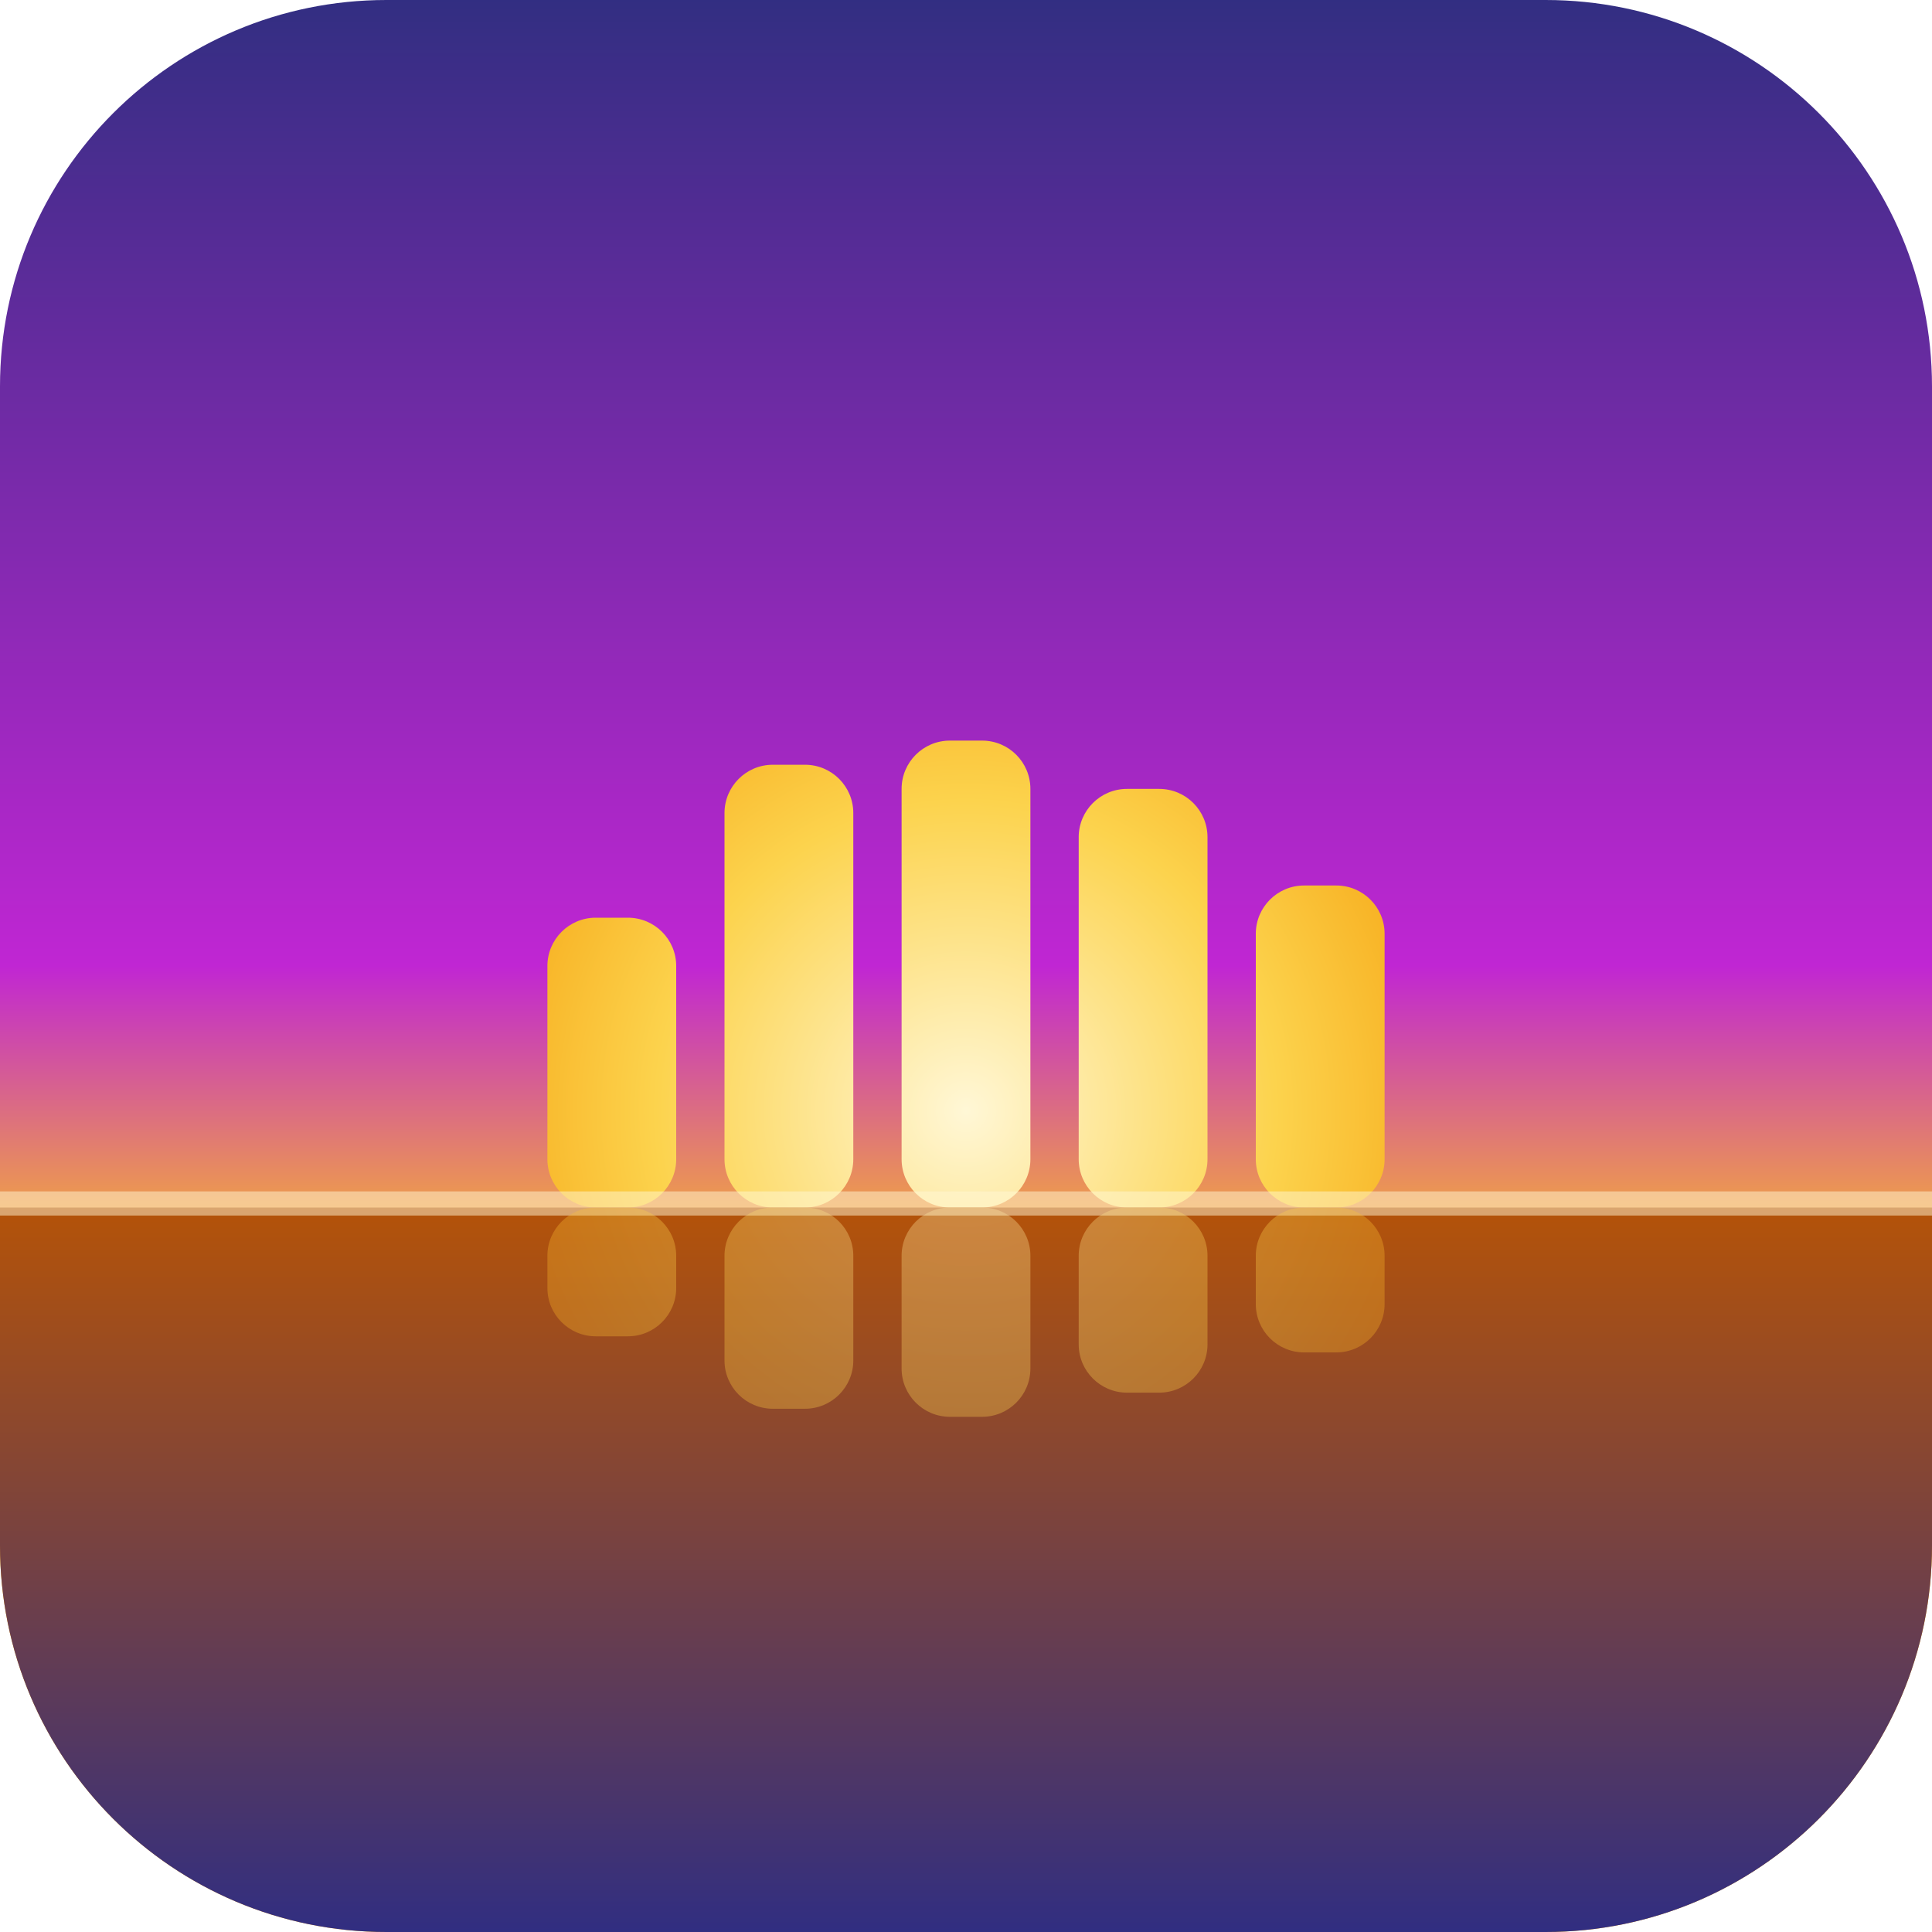
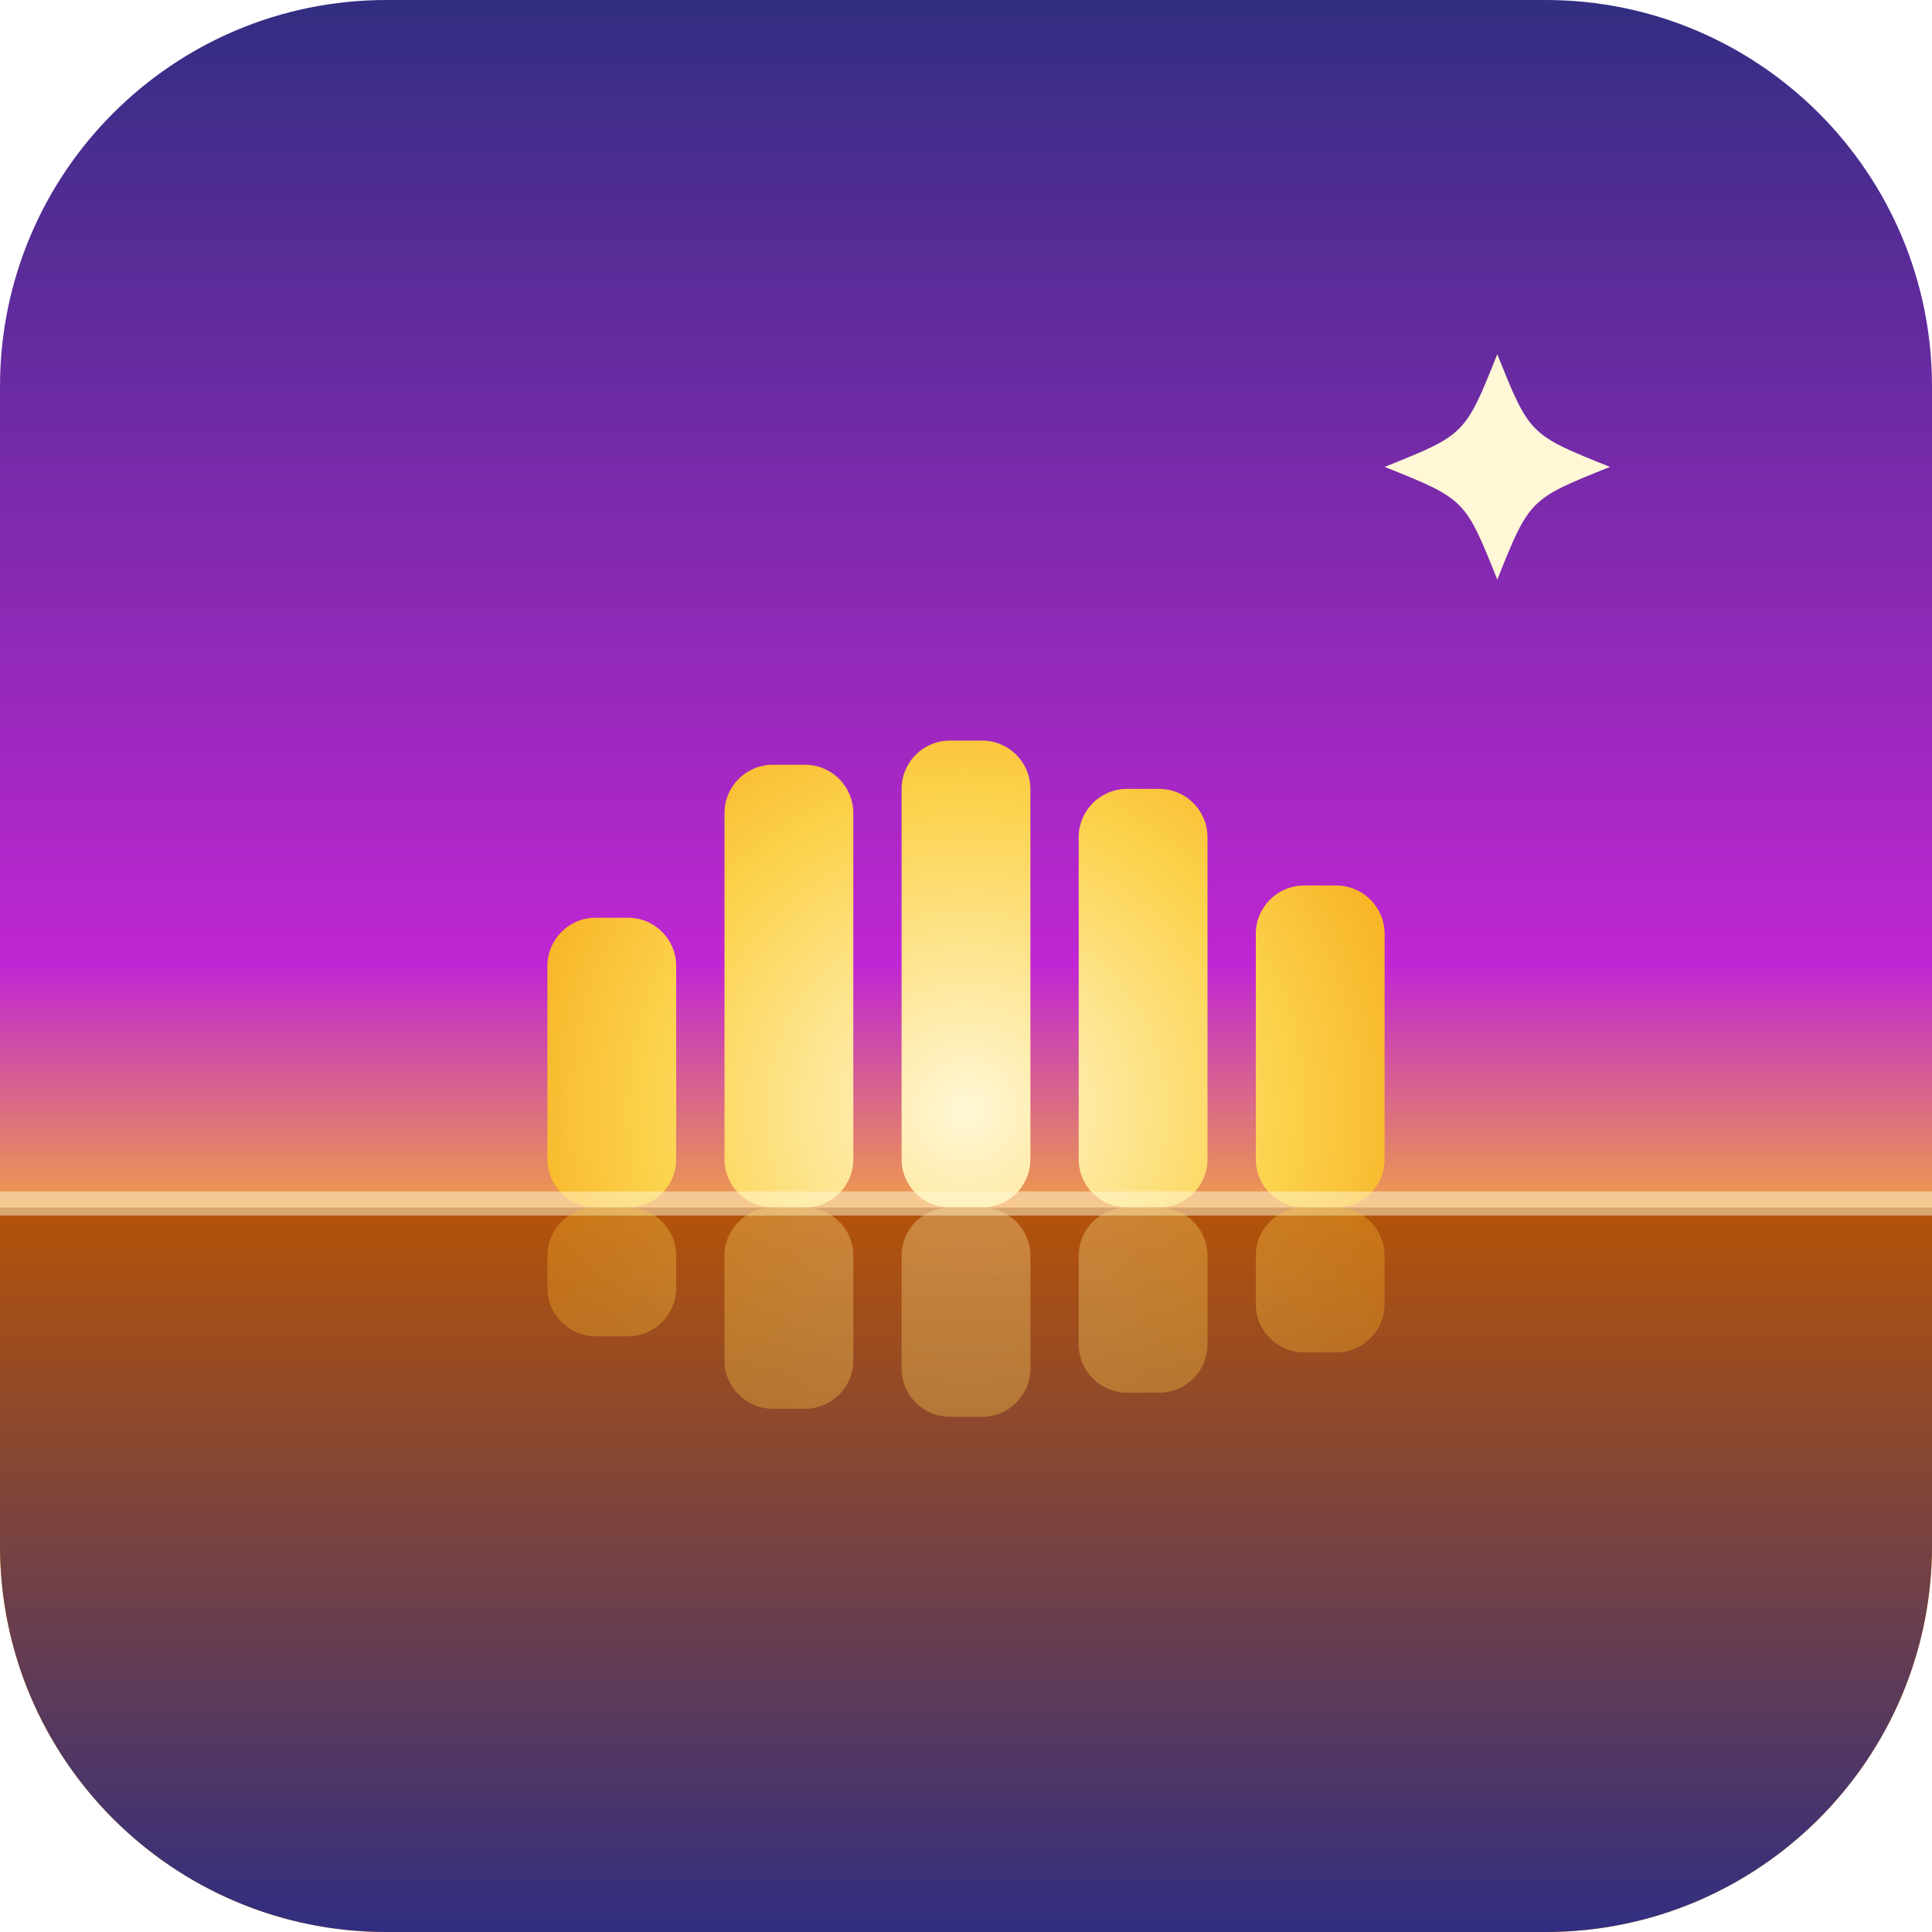
<svg xmlns="http://www.w3.org/2000/svg" viewBox="0 0 240 240" width="240" height="240" role="img" aria-label="Hespera">
  <defs>
    <linearGradient id="hespera-fav-sky" x1="0" y1="0" x2="0" y2="1">
      <stop offset="0" stop-color="#312e81" />
      <stop offset=".5" stop-color="#c026d3" />
      <stop offset=".66" stop-color="#fbbf24" />
      <stop offset="1" stop-color="#f59e0b" />
    </linearGradient>
    <linearGradient id="hespera-fav-sea" x1="0" y1="0" x2="0" y2="1">
      <stop offset="0" stop-color="#b45309" />
      <stop offset="1" stop-color="#312e81" />
    </linearGradient>
    <radialGradient id="hespera-fav-sun" gradientUnits="userSpaceOnUse" cx="120" cy="138" r="70">
      <stop offset="0" stop-color="#fff7d6" />
      <stop offset=".55" stop-color="#fcd34d" />
      <stop offset="1" stop-color="#f59e0b" />
    </radialGradient>
    <clipPath id="hespera-fav-frame">
      <rect width="240" height="240" rx="48" />
    </clipPath>
  </defs>
  <g clip-path="url(#hespera-fav-frame)">
    <rect width="240" height="240" fill="url(#hespera-fav-sky)" />
+     <path d="M186,44 C190,54 190,54 200,58 C190,62 190,62 186,72 C182,62 182,62 172,58 C182,54 182,54 186,44 Z" fill="#fff7d6" />
    <g fill="url(#hespera-fav-sun)">
      <rect x="68" y="114" width="16" height="36" rx="6" />
      <rect x="90" y="95" width="16" height="55" rx="6" />
      <rect x="112" y="92" width="16" height="58" rx="6" />
      <rect x="134" y="98" width="16" height="52" rx="6" />
      <rect x="156" y="110" width="16" height="40" rx="6" />
    </g>
    <rect x="0" y="150" width="240" height="90" fill="url(#hespera-fav-sea)" />
    <rect x="0" y="148" width="240" height="3" fill="#fff7d6" opacity=".5" />
    <g fill="url(#hespera-fav-sun)" opacity=".34">
      <rect x="68" y="150" width="16" height="16" rx="6" />
      <rect x="90" y="150" width="16" height="25" rx="6" />
      <rect x="112" y="150" width="16" height="26" rx="6" />
      <rect x="134" y="150" width="16" height="23" rx="6" />
      <rect x="156" y="150" width="16" height="18" rx="6" />
    </g>
  </g>
</svg>
